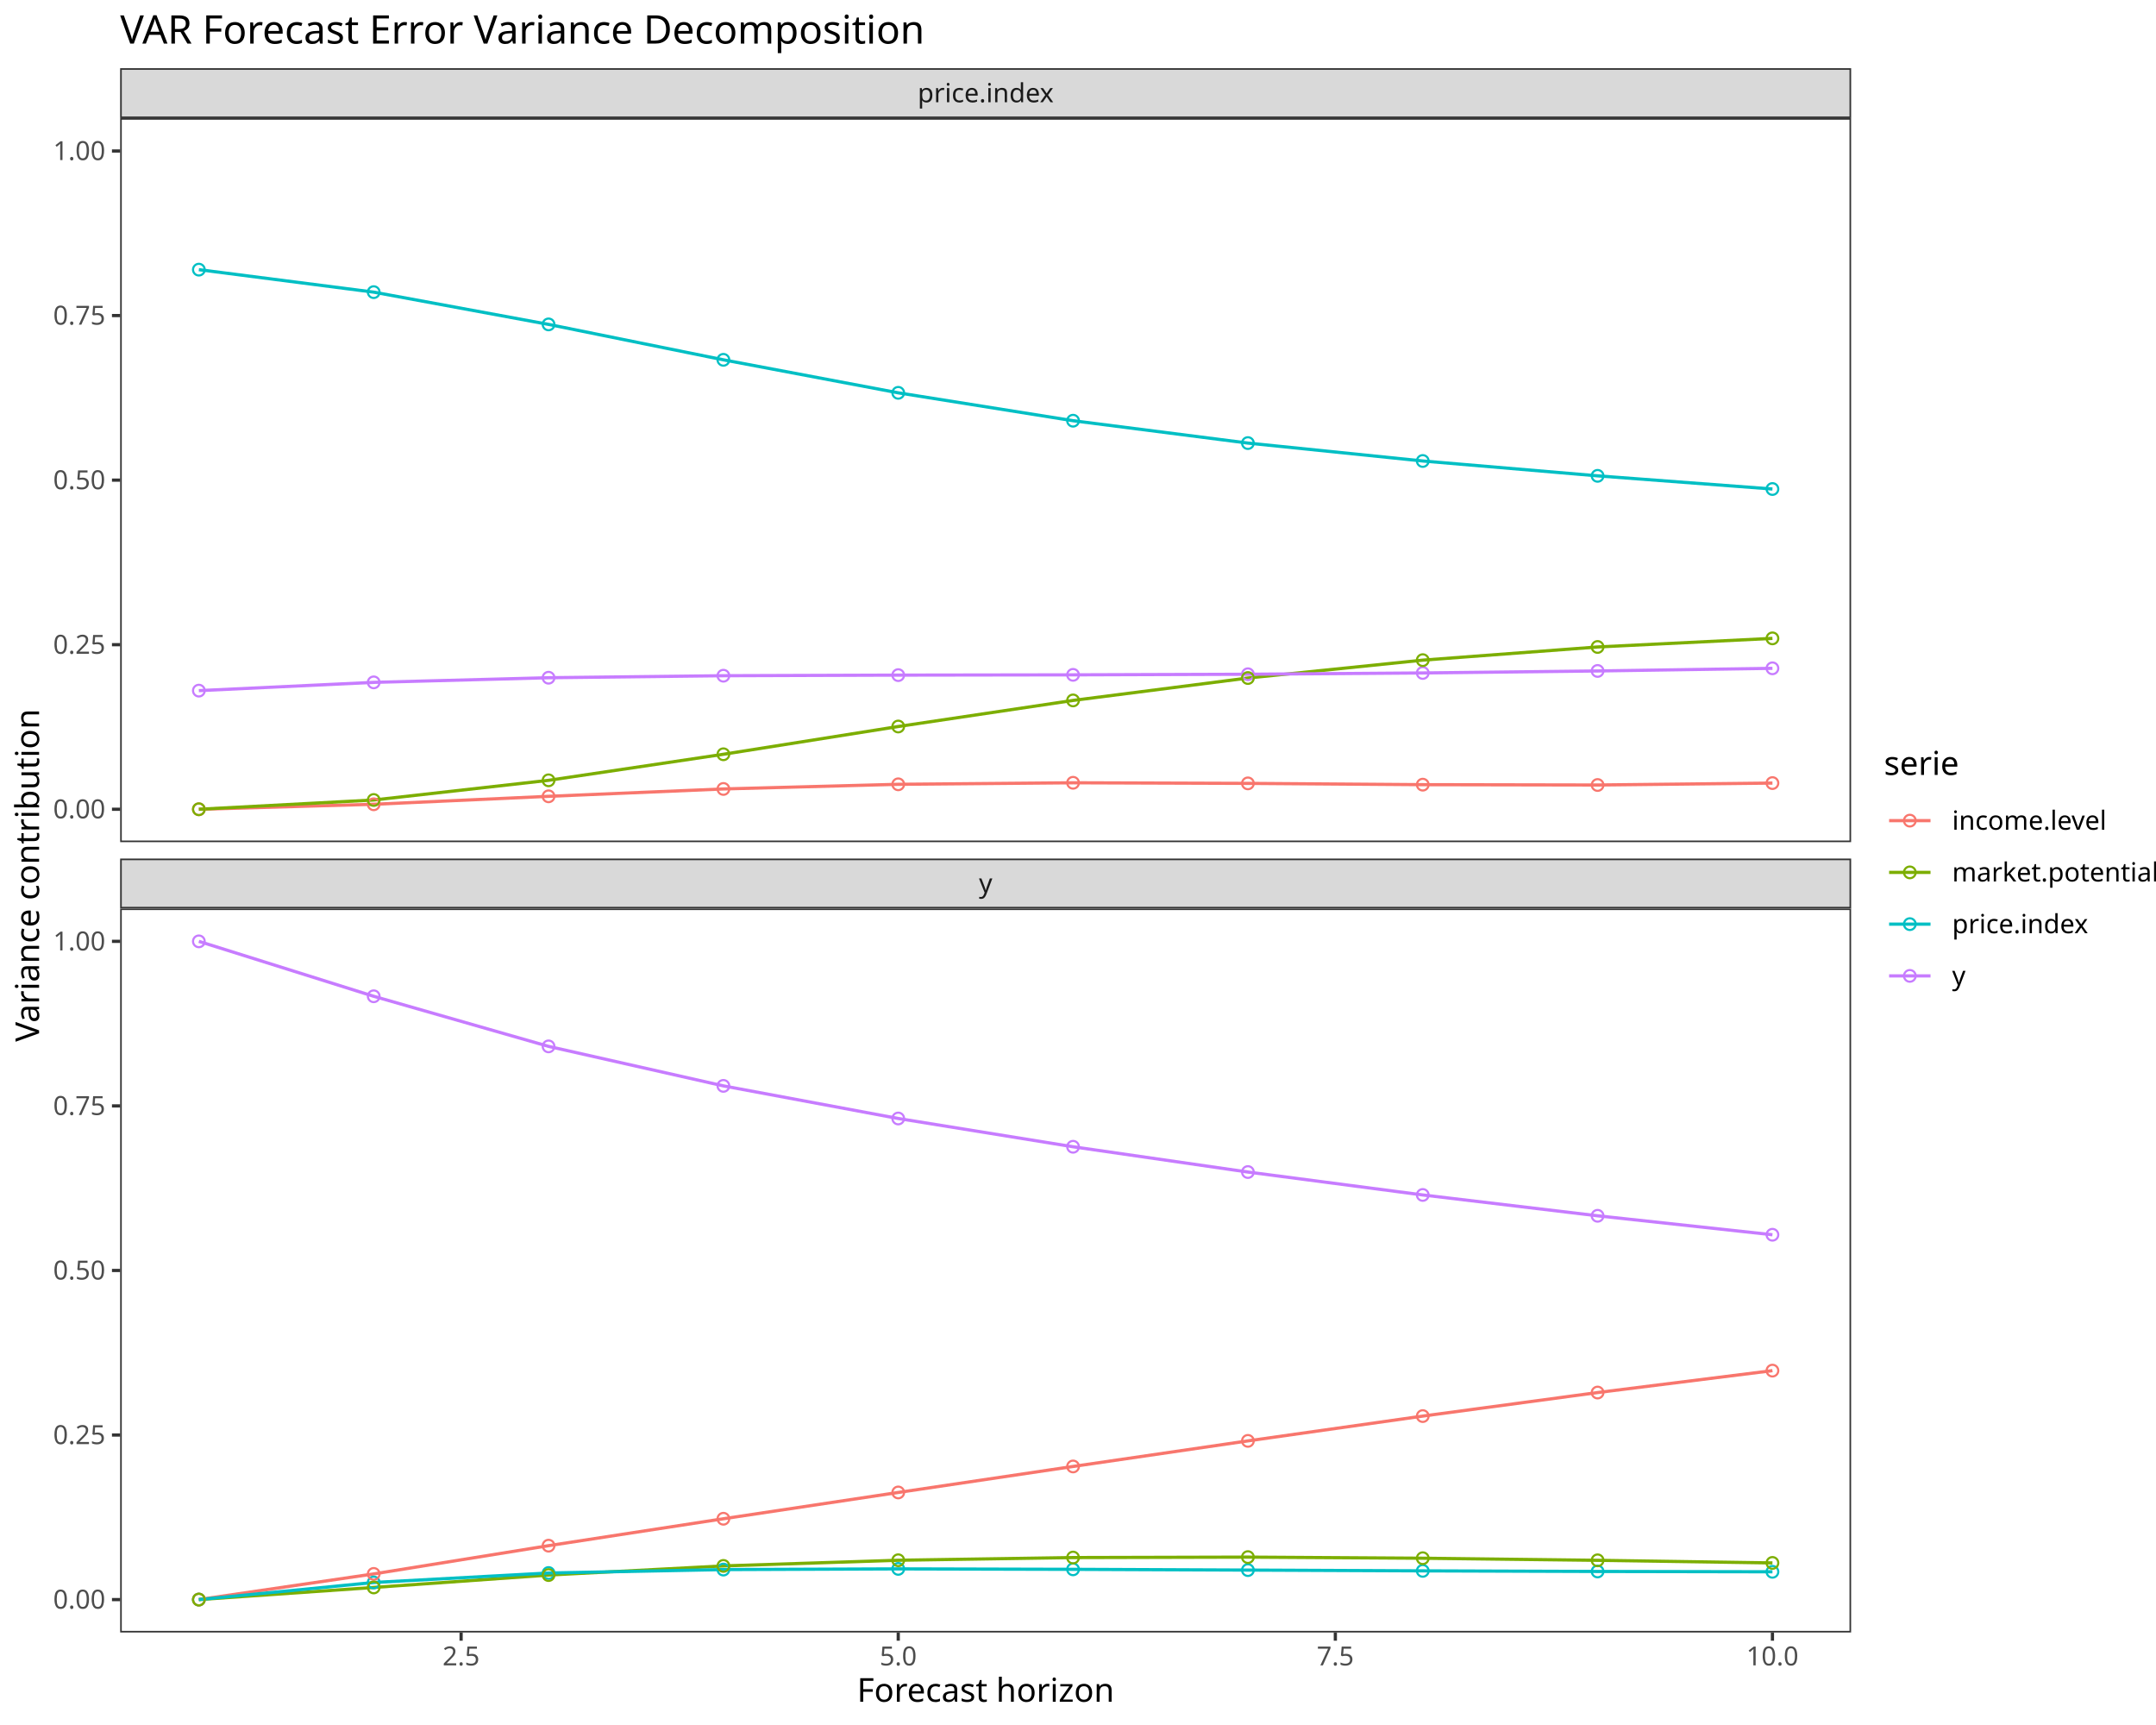
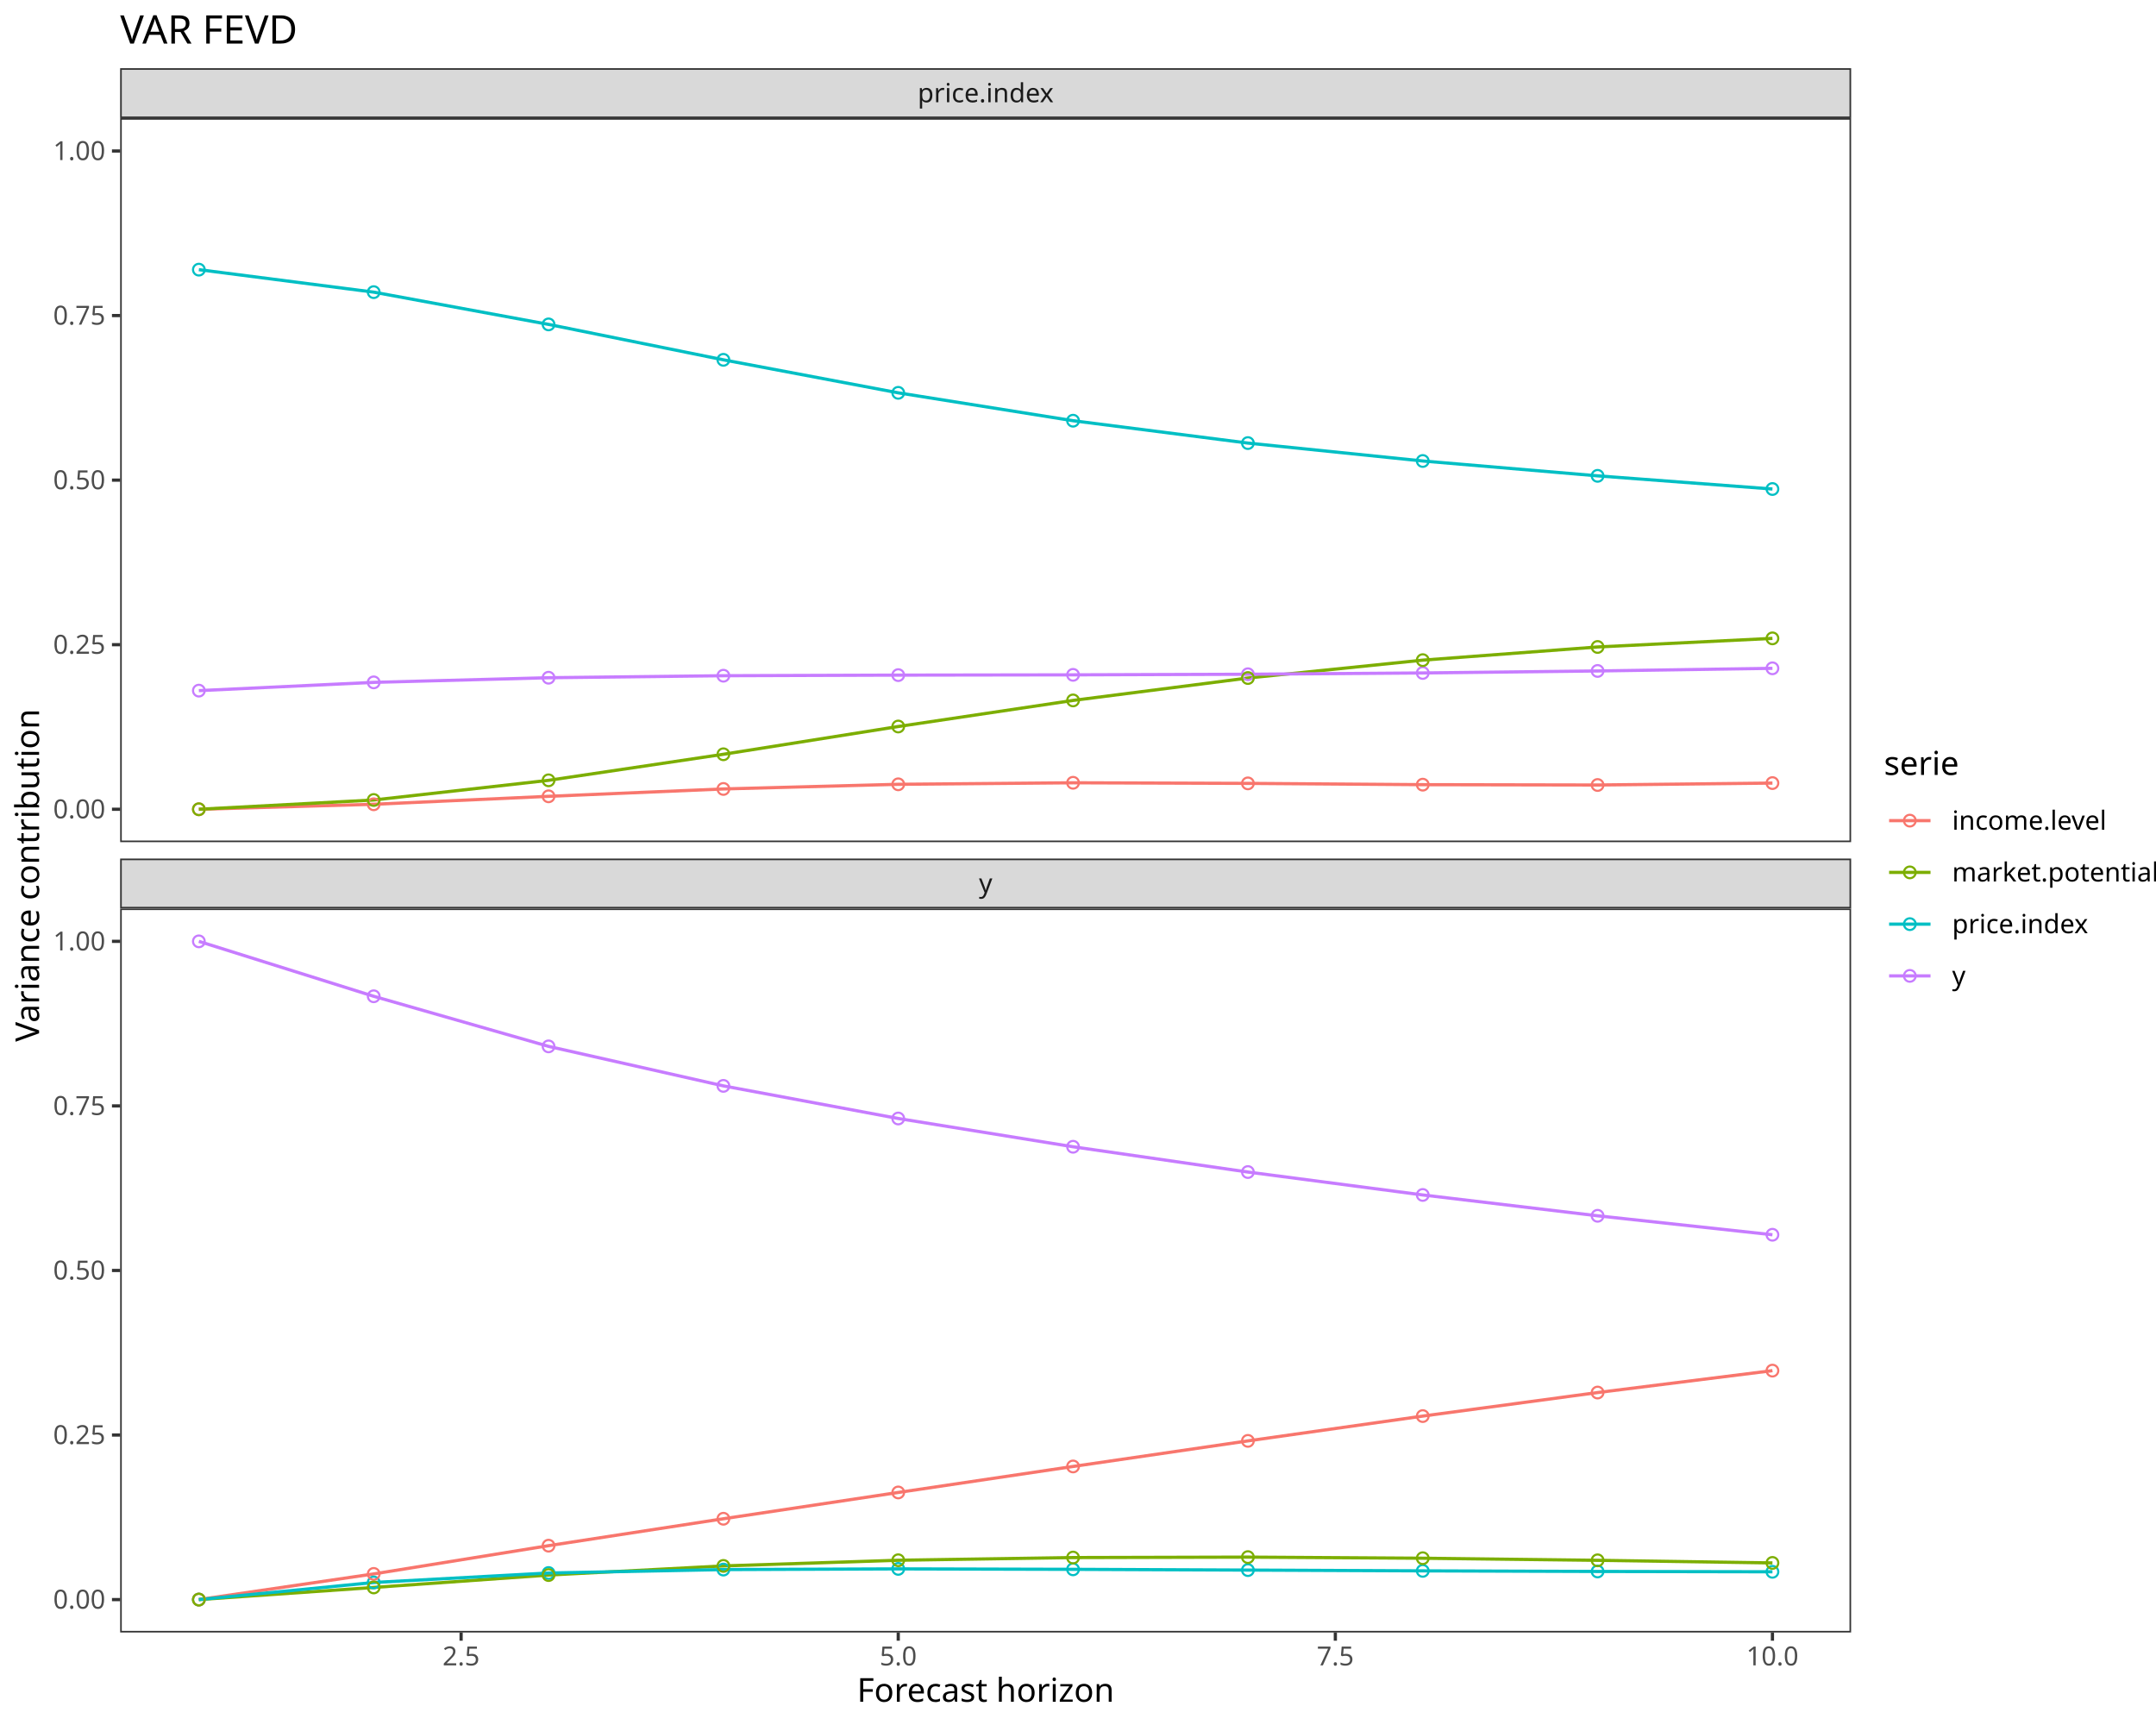
<svg xmlns="http://www.w3.org/2000/svg" class="svglite" data-engine-version="2.0" width="720.00pt" height="576.00pt" viewBox="0 0 720.00 576.00">
  <defs>
    <style type="text/css">
    .svglite line, .svglite polyline, .svglite polygon, .svglite path, .svglite rect, .svglite circle {
      fill: none;
      stroke: #000000;
      stroke-linecap: round;
      stroke-linejoin: round;
      stroke-miterlimit: 10.00;
    }
  </style>
  </defs>
  <rect width="100%" height="100%" style="stroke: none; fill: #FFFFFF;" />
  <defs>
    <clipPath id="cpMC4wMHw3MjAuMDB8MC4wMHw1NzYuMDA=">
      <rect x="0.00" y="0.00" width="720.00" height="576.00" />
    </clipPath>
  </defs>
  <g clip-path="url(#cpMC4wMHw3MjAuMDB8MC4wMHw1NzYuMDA=)">
    <rect x="0.00" y="0.00" width="720.00" height="576.00" style="stroke-width: 1.07; stroke: #FFFFFF; fill: #FFFFFF;" />
  </g>
  <defs>
    <clipPath id="cpNDAuMTN8NjE4LjE5fDM5LjQzfDI4MS4yMQ==">
      <rect x="40.13" y="39.43" width="578.05" height="241.77" />
    </clipPath>
  </defs>
  <g clip-path="url(#cpNDAuMTN8NjE4LjE5fDM5LjQzfDI4MS4yMQ==)">
    <rect x="40.13" y="39.43" width="578.05" height="241.77" style="stroke-width: 1.07; stroke: none; fill: #FFFFFF;" />
    <polyline points="66.41,270.22 124.80,268.56 183.19,265.90 241.58,263.44 299.97,261.89 358.35,261.38 416.74,261.58 475.13,262.01 533.52,262.12 591.91,261.48 " style="stroke-width: 1.07; stroke: #F8766D; stroke-linecap: butt;" />
    <polyline points="66.41,270.22 124.80,267.13 183.19,260.56 241.58,251.86 299.97,242.59 358.35,233.88 416.74,226.40 475.13,220.43 533.52,216.03 591.91,213.16 " style="stroke-width: 1.07; stroke: #7CAE00; stroke-linecap: butt;" />
    <polyline points="66.41,90.04 124.80,97.55 183.19,108.32 241.58,120.15 299.97,131.17 358.35,140.48 416.74,147.95 475.13,153.93 533.52,158.89 591.91,163.29 " style="stroke-width: 1.07; stroke: #00BFC4; stroke-linecap: butt;" />
    <polyline points="66.41,230.61 124.80,227.85 183.19,226.30 241.58,225.63 299.97,225.43 358.35,225.34 416.74,225.14 475.13,224.71 533.52,224.04 591.91,223.16 " style="stroke-width: 1.07; stroke: #C77CFF; stroke-linecap: butt;" />
    <circle cx="66.41" cy="230.61" r="1.95" style="stroke-width: 0.71; stroke: #C77CFF;" />
    <circle cx="66.41" cy="90.04" r="1.95" style="stroke-width: 0.71; stroke: #00BFC4;" />
    <circle cx="66.41" cy="270.22" r="1.95" style="stroke-width: 0.71; stroke: #F8766D;" />
    <circle cx="66.41" cy="270.22" r="1.95" style="stroke-width: 0.71; stroke: #7CAE00;" />
    <circle cx="124.80" cy="227.85" r="1.95" style="stroke-width: 0.71; stroke: #C77CFF;" />
    <circle cx="124.80" cy="97.55" r="1.95" style="stroke-width: 0.71; stroke: #00BFC4;" />
    <circle cx="124.80" cy="268.56" r="1.95" style="stroke-width: 0.71; stroke: #F8766D;" />
    <circle cx="124.80" cy="267.13" r="1.95" style="stroke-width: 0.71; stroke: #7CAE00;" />
    <circle cx="183.19" cy="226.30" r="1.95" style="stroke-width: 0.71; stroke: #C77CFF;" />
    <circle cx="183.19" cy="108.32" r="1.95" style="stroke-width: 0.71; stroke: #00BFC4;" />
    <circle cx="183.19" cy="265.90" r="1.95" style="stroke-width: 0.71; stroke: #F8766D;" />
    <circle cx="183.19" cy="260.56" r="1.95" style="stroke-width: 0.71; stroke: #7CAE00;" />
    <circle cx="241.58" cy="225.63" r="1.95" style="stroke-width: 0.71; stroke: #C77CFF;" />
    <circle cx="241.58" cy="120.15" r="1.95" style="stroke-width: 0.71; stroke: #00BFC4;" />
    <circle cx="241.58" cy="263.44" r="1.95" style="stroke-width: 0.71; stroke: #F8766D;" />
    <circle cx="241.58" cy="251.86" r="1.95" style="stroke-width: 0.71; stroke: #7CAE00;" />
    <circle cx="299.97" cy="225.43" r="1.95" style="stroke-width: 0.71; stroke: #C77CFF;" />
    <circle cx="299.97" cy="131.17" r="1.95" style="stroke-width: 0.71; stroke: #00BFC4;" />
    <circle cx="299.97" cy="261.89" r="1.95" style="stroke-width: 0.71; stroke: #F8766D;" />
    <circle cx="299.97" cy="242.59" r="1.95" style="stroke-width: 0.71; stroke: #7CAE00;" />
    <circle cx="358.35" cy="225.34" r="1.95" style="stroke-width: 0.71; stroke: #C77CFF;" />
    <circle cx="358.35" cy="140.48" r="1.95" style="stroke-width: 0.71; stroke: #00BFC4;" />
    <circle cx="358.35" cy="261.38" r="1.95" style="stroke-width: 0.71; stroke: #F8766D;" />
    <circle cx="358.35" cy="233.88" r="1.95" style="stroke-width: 0.71; stroke: #7CAE00;" />
    <circle cx="416.74" cy="225.14" r="1.95" style="stroke-width: 0.71; stroke: #C77CFF;" />
    <circle cx="416.74" cy="147.95" r="1.95" style="stroke-width: 0.71; stroke: #00BFC4;" />
    <circle cx="416.74" cy="261.58" r="1.95" style="stroke-width: 0.71; stroke: #F8766D;" />
    <circle cx="416.74" cy="226.40" r="1.95" style="stroke-width: 0.71; stroke: #7CAE00;" />
    <circle cx="475.13" cy="224.71" r="1.95" style="stroke-width: 0.71; stroke: #C77CFF;" />
    <circle cx="475.13" cy="153.93" r="1.95" style="stroke-width: 0.71; stroke: #00BFC4;" />
    <circle cx="475.13" cy="262.01" r="1.95" style="stroke-width: 0.71; stroke: #F8766D;" />
    <circle cx="475.13" cy="220.43" r="1.95" style="stroke-width: 0.71; stroke: #7CAE00;" />
    <circle cx="533.52" cy="224.04" r="1.95" style="stroke-width: 0.71; stroke: #C77CFF;" />
    <circle cx="533.52" cy="158.89" r="1.95" style="stroke-width: 0.71; stroke: #00BFC4;" />
    <circle cx="533.52" cy="262.12" r="1.95" style="stroke-width: 0.71; stroke: #F8766D;" />
    <circle cx="533.52" cy="216.03" r="1.95" style="stroke-width: 0.71; stroke: #7CAE00;" />
    <circle cx="591.91" cy="223.16" r="1.95" style="stroke-width: 0.71; stroke: #C77CFF;" />
    <circle cx="591.91" cy="163.29" r="1.95" style="stroke-width: 0.71; stroke: #00BFC4;" />
    <circle cx="591.91" cy="261.48" r="1.95" style="stroke-width: 0.71; stroke: #F8766D;" />
    <circle cx="591.91" cy="213.16" r="1.95" style="stroke-width: 0.71; stroke: #7CAE00;" />
    <rect x="40.13" y="39.43" width="578.05" height="241.77" style="stroke-width: 1.07; stroke: #333333;" />
  </g>
  <g clip-path="url(#cpMC4wMHw3MjAuMDB8MC4wMHw1NzYuMDA=)">
</g>
  <defs>
    <clipPath id="cpNDAuMTN8NjE4LjE5fDMwMy4zNHw1NDUuMTE=">
      <rect x="40.13" y="303.34" width="578.05" height="241.77" />
    </clipPath>
  </defs>
  <g clip-path="url(#cpNDAuMTN8NjE4LjE5fDMwMy4zNHw1NDUuMTE=)">
    <rect x="40.13" y="303.34" width="578.05" height="241.77" style="stroke-width: 1.07; stroke: none; fill: #FFFFFF;" />
    <polyline points="66.41,534.12 124.80,525.55 183.19,516.12 241.58,507.13 299.97,498.35 358.35,489.67 416.74,481.13 475.13,472.85 533.52,464.99 591.91,457.67 " style="stroke-width: 1.07; stroke: #F8766D; stroke-linecap: butt;" />
    <polyline points="66.41,534.12 124.80,530.07 183.19,525.93 241.58,522.88 299.97,520.99 358.35,520.09 416.74,519.94 475.13,520.31 533.52,521.01 591.91,521.88 " style="stroke-width: 1.07; stroke: #7CAE00; stroke-linecap: butt;" />
    <polyline points="66.41,534.12 124.80,528.41 183.19,525.25 241.58,524.10 299.97,523.87 358.35,524.02 416.74,524.27 475.13,524.53 533.52,524.73 591.91,524.84 " style="stroke-width: 1.07; stroke: #00BFC4; stroke-linecap: butt;" />
    <polyline points="66.41,314.33 124.80,332.67 183.19,349.40 241.58,362.59 299.97,373.48 358.35,382.92 416.74,391.36 475.13,399.01 533.52,405.97 591.91,412.30 " style="stroke-width: 1.07; stroke: #C77CFF; stroke-linecap: butt;" />
    <circle cx="66.41" cy="314.33" r="1.95" style="stroke-width: 0.71; stroke: #C77CFF;" />
    <circle cx="66.41" cy="534.12" r="1.95" style="stroke-width: 0.71; stroke: #00BFC4;" />
    <circle cx="66.41" cy="534.12" r="1.95" style="stroke-width: 0.71; stroke: #F8766D;" />
    <circle cx="66.41" cy="534.12" r="1.95" style="stroke-width: 0.71; stroke: #7CAE00;" />
    <circle cx="124.80" cy="332.67" r="1.95" style="stroke-width: 0.71; stroke: #C77CFF;" />
    <circle cx="124.80" cy="528.41" r="1.95" style="stroke-width: 0.71; stroke: #00BFC4;" />
    <circle cx="124.80" cy="525.55" r="1.95" style="stroke-width: 0.71; stroke: #F8766D;" />
    <circle cx="124.80" cy="530.07" r="1.95" style="stroke-width: 0.71; stroke: #7CAE00;" />
    <circle cx="183.19" cy="349.40" r="1.95" style="stroke-width: 0.71; stroke: #C77CFF;" />
    <circle cx="183.19" cy="525.25" r="1.95" style="stroke-width: 0.71; stroke: #00BFC4;" />
    <circle cx="183.19" cy="516.12" r="1.95" style="stroke-width: 0.71; stroke: #F8766D;" />
    <circle cx="183.19" cy="525.93" r="1.95" style="stroke-width: 0.71; stroke: #7CAE00;" />
    <circle cx="241.58" cy="362.59" r="1.95" style="stroke-width: 0.71; stroke: #C77CFF;" />
    <circle cx="241.58" cy="524.10" r="1.95" style="stroke-width: 0.71; stroke: #00BFC4;" />
    <circle cx="241.58" cy="507.13" r="1.95" style="stroke-width: 0.71; stroke: #F8766D;" />
    <circle cx="241.58" cy="522.88" r="1.95" style="stroke-width: 0.71; stroke: #7CAE00;" />
    <circle cx="299.97" cy="373.48" r="1.95" style="stroke-width: 0.71; stroke: #C77CFF;" />
    <circle cx="299.97" cy="523.87" r="1.95" style="stroke-width: 0.71; stroke: #00BFC4;" />
    <circle cx="299.97" cy="498.35" r="1.95" style="stroke-width: 0.71; stroke: #F8766D;" />
    <circle cx="299.97" cy="520.99" r="1.95" style="stroke-width: 0.71; stroke: #7CAE00;" />
    <circle cx="358.35" cy="382.92" r="1.95" style="stroke-width: 0.71; stroke: #C77CFF;" />
    <circle cx="358.35" cy="524.02" r="1.95" style="stroke-width: 0.71; stroke: #00BFC4;" />
    <circle cx="358.35" cy="489.67" r="1.95" style="stroke-width: 0.71; stroke: #F8766D;" />
    <circle cx="358.35" cy="520.09" r="1.95" style="stroke-width: 0.71; stroke: #7CAE00;" />
    <circle cx="416.74" cy="391.36" r="1.95" style="stroke-width: 0.71; stroke: #C77CFF;" />
    <circle cx="416.74" cy="524.27" r="1.95" style="stroke-width: 0.71; stroke: #00BFC4;" />
    <circle cx="416.74" cy="481.13" r="1.95" style="stroke-width: 0.71; stroke: #F8766D;" />
    <circle cx="416.74" cy="519.94" r="1.95" style="stroke-width: 0.71; stroke: #7CAE00;" />
    <circle cx="475.13" cy="399.01" r="1.95" style="stroke-width: 0.71; stroke: #C77CFF;" />
    <circle cx="475.13" cy="524.53" r="1.95" style="stroke-width: 0.71; stroke: #00BFC4;" />
    <circle cx="475.13" cy="472.85" r="1.95" style="stroke-width: 0.71; stroke: #F8766D;" />
    <circle cx="475.13" cy="520.31" r="1.95" style="stroke-width: 0.71; stroke: #7CAE00;" />
    <circle cx="533.52" cy="405.97" r="1.95" style="stroke-width: 0.71; stroke: #C77CFF;" />
    <circle cx="533.52" cy="524.73" r="1.95" style="stroke-width: 0.71; stroke: #00BFC4;" />
    <circle cx="533.52" cy="464.99" r="1.95" style="stroke-width: 0.71; stroke: #F8766D;" />
    <circle cx="533.52" cy="521.01" r="1.95" style="stroke-width: 0.71; stroke: #7CAE00;" />
    <circle cx="591.91" cy="412.30" r="1.95" style="stroke-width: 0.71; stroke: #C77CFF;" />
    <circle cx="591.91" cy="524.84" r="1.95" style="stroke-width: 0.71; stroke: #00BFC4;" />
    <circle cx="591.91" cy="457.67" r="1.95" style="stroke-width: 0.71; stroke: #F8766D;" />
    <circle cx="591.91" cy="521.88" r="1.95" style="stroke-width: 0.71; stroke: #7CAE00;" />
    <rect x="40.13" y="303.34" width="578.05" height="241.77" style="stroke-width: 1.07; stroke: #333333;" />
  </g>
  <g clip-path="url(#cpMC4wMHw3MjAuMDB8MC4wMHw1NzYuMDA=)">
</g>
  <defs>
    <clipPath id="cpNDAuMTN8NjE4LjE5fDI4Ni42OXwzMDMuMzQ=">
      <rect x="40.13" y="286.69" width="578.05" height="16.65" />
    </clipPath>
  </defs>
  <g clip-path="url(#cpNDAuMTN8NjE4LjE5fDI4Ni42OXwzMDMuMzQ=)">
    <rect x="40.13" y="286.69" width="578.05" height="16.65" style="stroke-width: 1.07; stroke: #333333; fill: #D9D9D9;" />
    <text x="329.16" y="298.04" text-anchor="middle" style="font-size: 8.80px; fill: #1A1A1A; font-family: sans;" textLength="4.40px" lengthAdjust="spacingAndGlyphs">y</text>
  </g>
  <g clip-path="url(#cpMC4wMHw3MjAuMDB8MC4wMHw1NzYuMDA=)">
</g>
  <defs>
    <clipPath id="cpNDAuMTN8NjE4LjE5fDIyLjc4fDM5LjQz">
      <rect x="40.13" y="22.78" width="578.05" height="16.65" />
    </clipPath>
  </defs>
  <g clip-path="url(#cpNDAuMTN8NjE4LjE5fDIyLjc4fDM5LjQz)">
    <rect x="40.13" y="22.78" width="578.05" height="16.65" style="stroke-width: 1.07; stroke: #333333; fill: #D9D9D9;" />
    <text x="329.16" y="34.14" text-anchor="middle" style="font-size: 8.80px; fill: #1A1A1A; font-family: sans;" textLength="42.56px" lengthAdjust="spacingAndGlyphs">price.index</text>
  </g>
  <g clip-path="url(#cpMC4wMHw3MjAuMDB8MC4wMHw1NzYuMDA=)">
    <polyline points="153.99,547.85 153.99,545.11 " style="stroke-width: 1.07; stroke: #333333; stroke-linecap: butt;" />
    <polyline points="299.97,547.85 299.97,545.11 " style="stroke-width: 1.07; stroke: #333333; stroke-linecap: butt;" />
    <polyline points="445.94,547.85 445.94,545.11 " style="stroke-width: 1.07; stroke: #333333; stroke-linecap: butt;" />
    <polyline points="591.91,547.85 591.91,545.11 " style="stroke-width: 1.07; stroke: #333333; stroke-linecap: butt;" />
    <text x="153.99" y="556.10" text-anchor="middle" style="font-size: 8.80px; fill: #4D4D4D; font-family: sans;" textLength="12.23px" lengthAdjust="spacingAndGlyphs">2.5</text>
    <text x="299.97" y="556.10" text-anchor="middle" style="font-size: 8.80px; fill: #4D4D4D; font-family: sans;" textLength="12.23px" lengthAdjust="spacingAndGlyphs">5.0</text>
    <text x="445.94" y="556.10" text-anchor="middle" style="font-size: 8.80px; fill: #4D4D4D; font-family: sans;" textLength="12.23px" lengthAdjust="spacingAndGlyphs">7.5</text>
    <text x="591.91" y="556.10" text-anchor="middle" style="font-size: 8.80px; fill: #4D4D4D; font-family: sans;" textLength="17.13px" lengthAdjust="spacingAndGlyphs">10.0</text>
    <text x="35.20" y="273.25" text-anchor="end" style="font-size: 8.80px; fill: #4D4D4D; font-family: sans;" textLength="17.13px" lengthAdjust="spacingAndGlyphs">0.00</text>
    <text x="35.20" y="218.30" text-anchor="end" style="font-size: 8.80px; fill: #4D4D4D; font-family: sans;" textLength="17.13px" lengthAdjust="spacingAndGlyphs">0.25</text>
    <text x="35.20" y="163.35" text-anchor="end" style="font-size: 8.80px; fill: #4D4D4D; font-family: sans;" textLength="17.13px" lengthAdjust="spacingAndGlyphs">0.50</text>
    <text x="35.20" y="108.40" text-anchor="end" style="font-size: 8.80px; fill: #4D4D4D; font-family: sans;" textLength="17.13px" lengthAdjust="spacingAndGlyphs">0.75</text>
    <text x="35.20" y="53.45" text-anchor="end" style="font-size: 8.80px; fill: #4D4D4D; font-family: sans;" textLength="17.13px" lengthAdjust="spacingAndGlyphs">1.00</text>
    <polyline points="37.39,270.22 40.13,270.22 " style="stroke-width: 1.07; stroke: #333333; stroke-linecap: butt;" />
    <polyline points="37.39,215.27 40.13,215.27 " style="stroke-width: 1.07; stroke: #333333; stroke-linecap: butt;" />
    <polyline points="37.39,160.32 40.13,160.32 " style="stroke-width: 1.07; stroke: #333333; stroke-linecap: butt;" />
    <polyline points="37.39,105.37 40.13,105.37 " style="stroke-width: 1.07; stroke: #333333; stroke-linecap: butt;" />
    <polyline points="37.39,50.42 40.13,50.42 " style="stroke-width: 1.07; stroke: #333333; stroke-linecap: butt;" />
    <text x="35.20" y="537.15" text-anchor="end" style="font-size: 8.80px; fill: #4D4D4D; font-family: sans;" textLength="17.13px" lengthAdjust="spacingAndGlyphs">0.00</text>
    <text x="35.20" y="482.20" text-anchor="end" style="font-size: 8.80px; fill: #4D4D4D; font-family: sans;" textLength="17.13px" lengthAdjust="spacingAndGlyphs">0.25</text>
    <text x="35.20" y="427.25" text-anchor="end" style="font-size: 8.80px; fill: #4D4D4D; font-family: sans;" textLength="17.13px" lengthAdjust="spacingAndGlyphs">0.50</text>
    <text x="35.20" y="372.30" text-anchor="end" style="font-size: 8.80px; fill: #4D4D4D; font-family: sans;" textLength="17.13px" lengthAdjust="spacingAndGlyphs">0.75</text>
    <text x="35.20" y="317.36" text-anchor="end" style="font-size: 8.80px; fill: #4D4D4D; font-family: sans;" textLength="17.13px" lengthAdjust="spacingAndGlyphs">1.00</text>
    <polyline points="37.39,534.12 40.13,534.12 " style="stroke-width: 1.07; stroke: #333333; stroke-linecap: butt;" />
    <polyline points="37.39,479.17 40.13,479.17 " style="stroke-width: 1.07; stroke: #333333; stroke-linecap: butt;" />
    <polyline points="37.39,424.23 40.13,424.23 " style="stroke-width: 1.07; stroke: #333333; stroke-linecap: butt;" />
    <polyline points="37.39,369.28 40.13,369.28 " style="stroke-width: 1.07; stroke: #333333; stroke-linecap: butt;" />
    <polyline points="37.39,314.33 40.13,314.33 " style="stroke-width: 1.07; stroke: #333333; stroke-linecap: butt;" />
    <text x="329.16" y="568.24" text-anchor="middle" style="font-size: 11.00px; font-family: sans;" textLength="81.94px" lengthAdjust="spacingAndGlyphs">Forecast horizon</text>
    <text transform="translate(13.05,292.27) rotate(-90)" text-anchor="middle" style="font-size: 11.00px; font-family: sans;" textLength="103.35px" lengthAdjust="spacingAndGlyphs">Variance contribution</text>
    <rect x="629.15" y="250.05" width="85.37" height="84.45" style="stroke-width: 1.07; stroke: none; fill: #FFFFFF;" />
    <text x="629.15" y="258.76" style="font-size: 11.00px; font-family: sans;" textLength="23.85px" lengthAdjust="spacingAndGlyphs">serie</text>
    <rect x="629.15" y="265.38" width="17.28" height="17.28" style="stroke-width: 1.07; stroke: none; fill: #FFFFFF;" />
    <line x1="630.87" y1="274.02" x2="644.70" y2="274.02" style="stroke-width: 1.07; stroke: #F8766D; stroke-linecap: butt;" />
    <circle cx="637.79" cy="274.02" r="1.95" style="stroke-width: 0.71; stroke: #F8766D;" />
    <rect x="629.15" y="282.66" width="17.28" height="17.28" style="stroke-width: 1.07; stroke: none; fill: #FFFFFF;" />
    <line x1="630.87" y1="291.30" x2="644.70" y2="291.30" style="stroke-width: 1.07; stroke: #7CAE00; stroke-linecap: butt;" />
    <circle cx="637.79" cy="291.30" r="1.95" style="stroke-width: 0.71; stroke: #7CAE00;" />
    <rect x="629.15" y="299.94" width="17.28" height="17.28" style="stroke-width: 1.07; stroke: none; fill: #FFFFFF;" />
    <line x1="630.87" y1="308.58" x2="644.70" y2="308.58" style="stroke-width: 1.07; stroke: #00BFC4; stroke-linecap: butt;" />
    <circle cx="637.79" cy="308.58" r="1.95" style="stroke-width: 0.71; stroke: #00BFC4;" />
    <rect x="629.15" y="317.22" width="17.28" height="17.28" style="stroke-width: 1.07; stroke: none; fill: #FFFFFF;" />
    <line x1="630.87" y1="325.86" x2="644.70" y2="325.86" style="stroke-width: 1.07; stroke: #C77CFF; stroke-linecap: butt;" />
    <circle cx="637.79" cy="325.86" r="1.95" style="stroke-width: 0.71; stroke: #C77CFF;" />
    <text x="651.91" y="277.05" style="font-size: 8.80px; font-family: sans;" textLength="48.92px" lengthAdjust="spacingAndGlyphs">income.level</text>
    <text x="651.91" y="294.33" style="font-size: 8.80px; font-family: sans;" textLength="62.62px" lengthAdjust="spacingAndGlyphs">market.potential</text>
    <text x="651.91" y="311.61" style="font-size: 8.80px; font-family: sans;" textLength="42.56px" lengthAdjust="spacingAndGlyphs">price.index</text>
    <text x="651.91" y="328.89" style="font-size: 8.80px; font-family: sans;" textLength="4.40px" lengthAdjust="spacingAndGlyphs">y</text>
-     <text x="40.13" y="14.56" style="font-size: 13.20px; font-family: sans;" textLength="261.95px" lengthAdjust="spacingAndGlyphs">VAR Forecast Error Variance Decomposition</text>
+     <text x="40.13" y="14.56" style="font-size: 13.20px; font-family: sans;" textLength="66.03px" lengthAdjust="spacingAndGlyphs">VAR FEVD</text>
  </g>
</svg>
